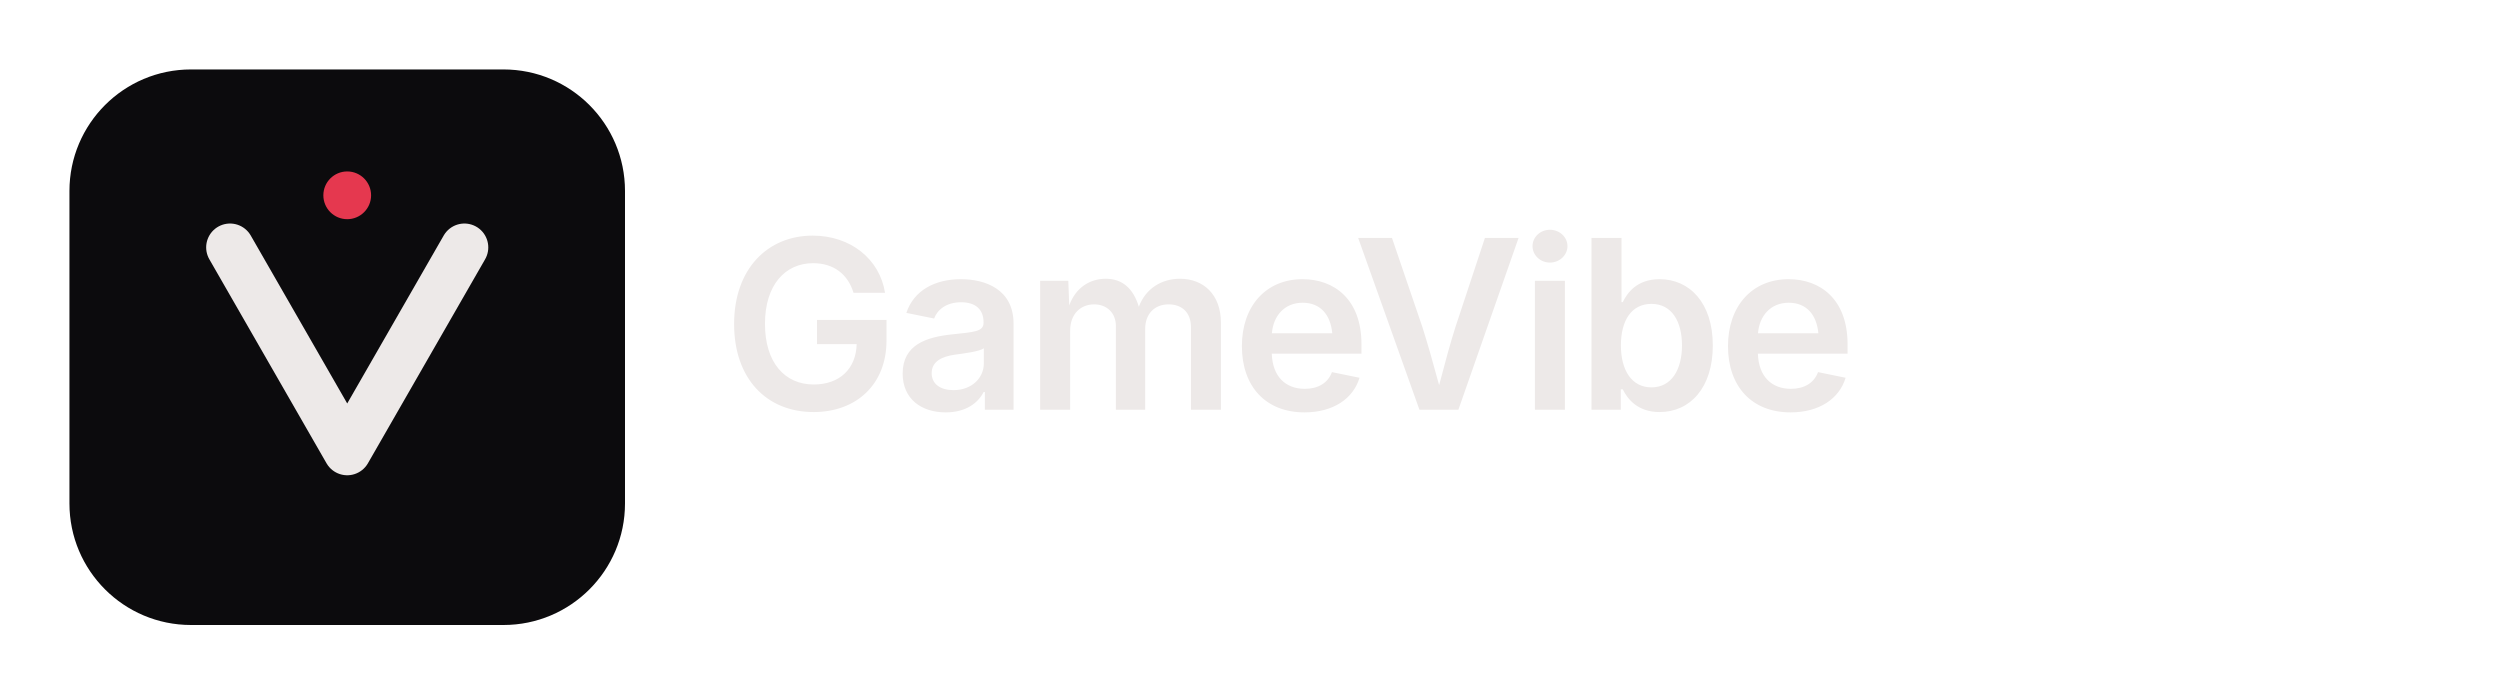
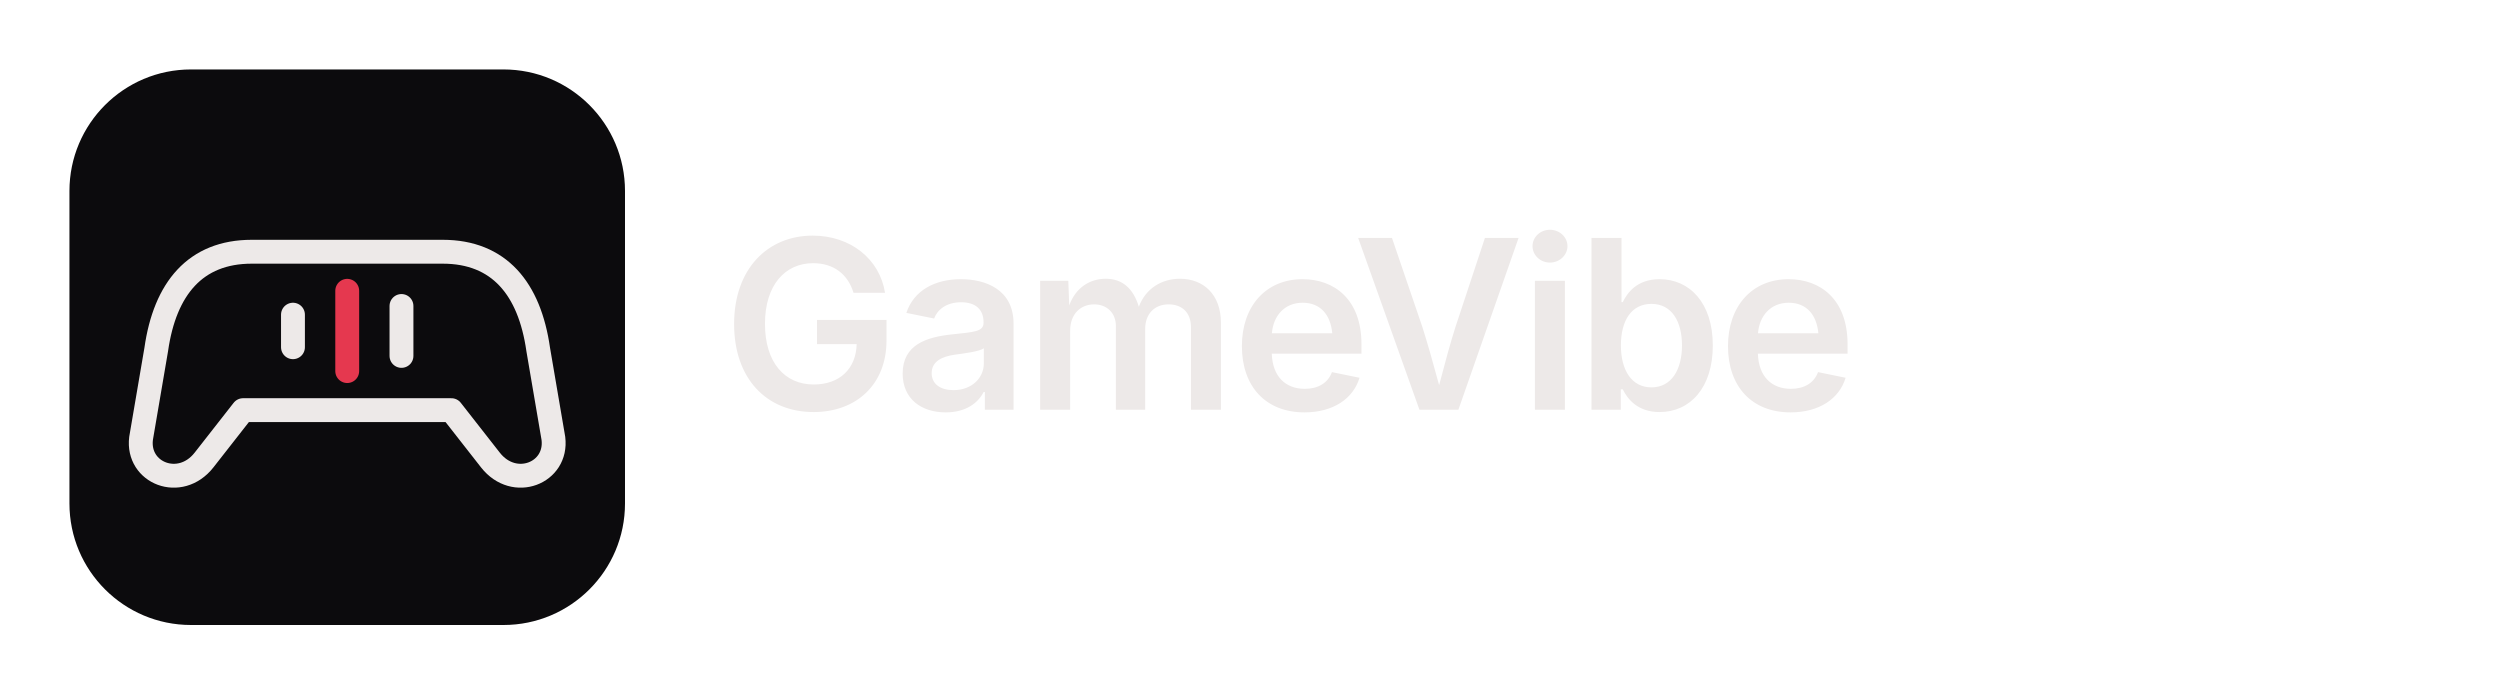
<svg xmlns="http://www.w3.org/2000/svg" viewBox="0 0 720 200" width="720" height="200">
  <g transform="translate(20 20) scale(0.3125)">
    <rect width="512" height="512" rx="112" fill="#0C0B0D" />
-     <path d="M148 164 L256 352 L364 164" fill="none" stroke="#EDE9E8" stroke-width="44" stroke-linecap="round" stroke-linejoin="round" />
-     <circle cx="256" cy="116" r="22" fill="#E5384F" />
+     <path d="M168 168 H344 C396 168 424 202 432 258 L446 340 C450 372 410 388 388 360 L352 314 H160 L124 360 C102 388 62 372 66 340 L80 258 C88 202 116 168 168 168 Z" fill="none" stroke="#EDE9E8" stroke-width="22" stroke-linejoin="round" />
+     <g stroke-linecap="round" stroke-width="22">
+       <line x1="206" y1="226" x2="206" y2="256" stroke="#EDE9E8" />
+       <line x1="256" y1="204" x2="256" y2="278" stroke="#E5384F" />
+       <line x1="306" y1="218" x2="306" y2="264" stroke="#EDE9E8" />
+     </g>
  </g>
  <text x="208" y="118" font-family="Inter, 'Segoe UI', Arial, sans-serif" font-size="68" font-weight="600" letter-spacing="-1.5" fill="#EDE9E8">GameVibe</text>
</svg>
